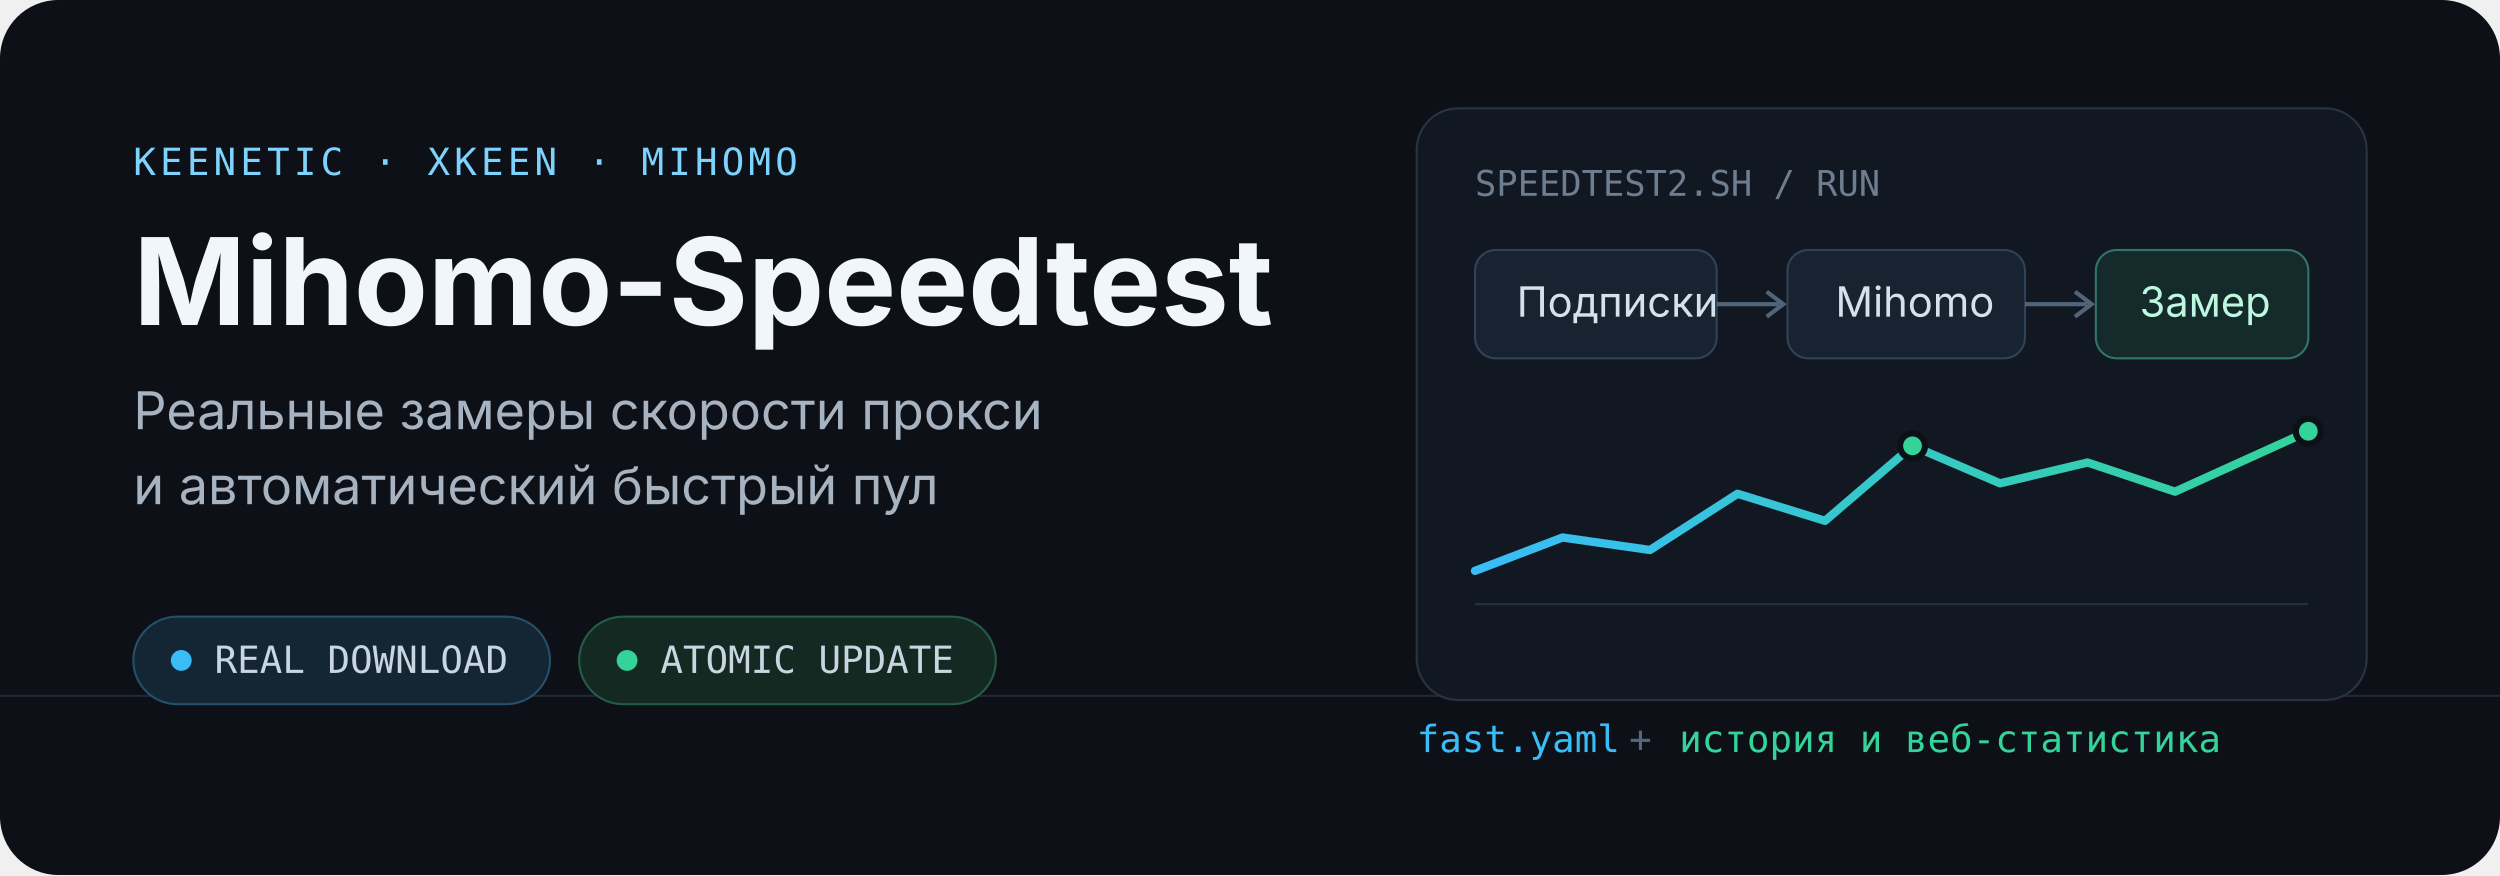
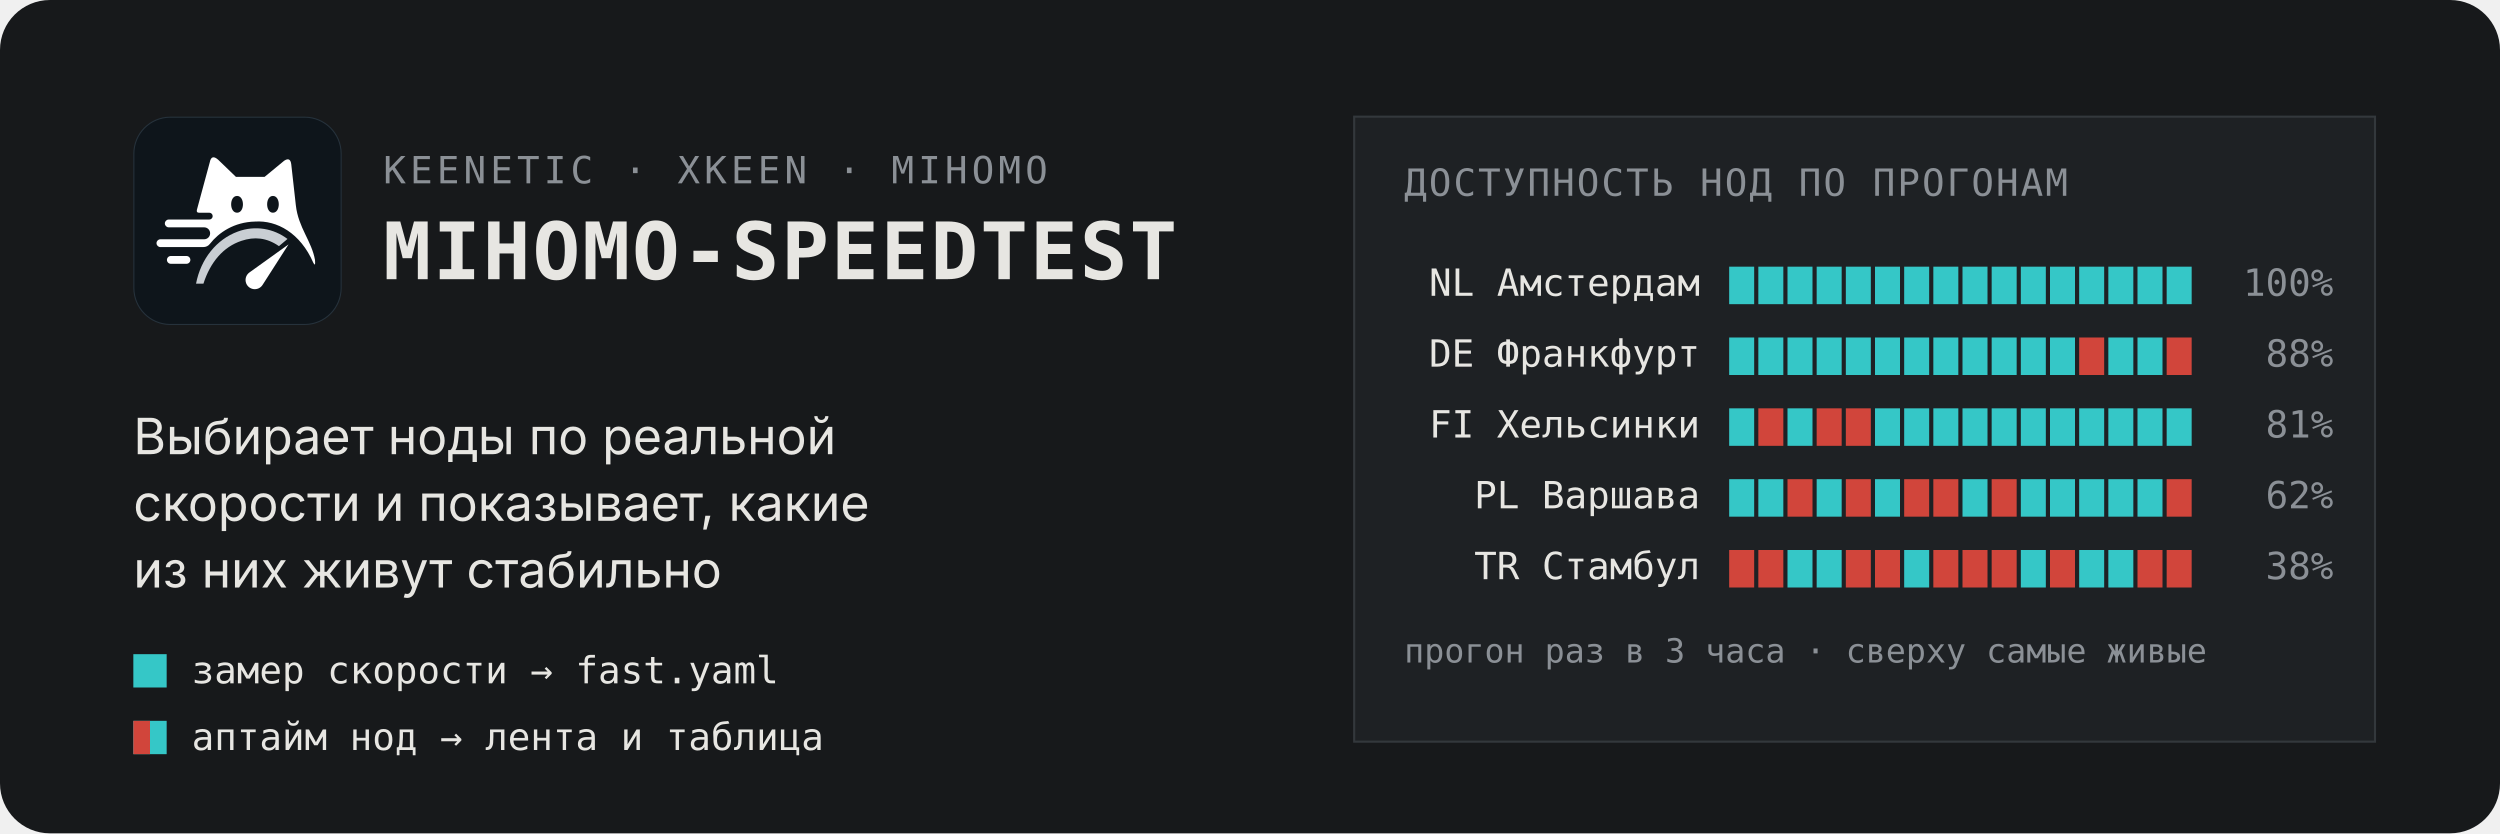
- <svg xmlns="http://www.w3.org/2000/svg" width="1200" height="420" viewBox="0 0 1200 420" role="img" aria-labelledby="title desc">
-   <defs>
-     <linearGradient id="chart" x1="0" y1="0" x2="1" y2="0">
-       <stop offset="0" stop-color="#38bdf8" />
-       <stop offset="1" stop-color="#34d399" />
-     </linearGradient>
-   </defs>
-   <rect width="1200" height="420" rx="28" fill="#0d1117" />
-   <path d="M0 334 H1200" stroke="#212936" />
-   <g id="title-block" transform="translate(64 58)">
-     <text x="0" y="26" fill="#7dd3fc" font-family="ui-monospace, SFMono-Regular, Menlo, monospace" font-size="18" letter-spacing="2">KEENETIC · XKEEN · MIHOMO</text>
-     <text x="0" y="98" fill="#f0f6fc" font-family="-apple-system, BlinkMacSystemFont, Segoe UI, sans-serif" font-size="58" font-weight="700">Mihomo-Speedtest</text>
-     <text x="0" y="148" fill="#a8b3c2" font-family="-apple-system, BlinkMacSystemFont, Segoe UI, sans-serif" font-size="25">Реальные замеры скорости прокси</text>
-     <text x="0" y="184" fill="#a8b3c2" font-family="-apple-system, BlinkMacSystemFont, Segoe UI, sans-serif" font-size="25">и автоматический быстрый пул</text>
-     <g transform="translate(0 238)" font-family="ui-monospace, SFMono-Regular, Menlo, monospace" font-size="18">
-       <rect width="200" height="42" rx="21" fill="#142533" stroke="#24506a" />
-       <circle cx="23" cy="21" r="5" fill="#38bdf8" />
-       <text x="39" y="27" fill="#c9d6e2">REAL DOWNLOAD</text>
-       <rect x="214" width="200" height="42" rx="21" fill="#142921" stroke="#245c45" />
-       <circle cx="237" cy="21" r="5" fill="#34d399" />
-       <text x="253" y="27" fill="#c9d6e2">ATOMIC UPDATE</text>
+ <svg xmlns="http://www.w3.org/2000/svg" width="1200" height="400" viewBox="0 0 1200 400" role="img" aria-labelledby="title desc">
+   <rect width="1200" height="400" rx="24" fill="#17191b" />
+   <g transform="translate(64 56) scale(0.5)">
+     <rect x="0.5" y="0.5" width="199" height="199" rx="35" fill="#0e151b" stroke="#26323c" />
+     <g transform="translate(-14 -3)" fill="#fff">
+       <path d="M50 140.5H65" fill="none" stroke="#fff" stroke-width="7.5" stroke-linecap="round" />
+       <path fill-rule="evenodd" d="M75 92.5 87.4 46.7Q89 38.7 95.4 44.3L112.5 60.8H140L158.8 45.3Q164.7 41.4 165.6 48.7L170 88C172.4 109.7 185.2 122.3 188.4 140.6Q189 147.6 186.8 143.3C174.3 114.6 151.8 102.3 130.8 103.7 110.7 104.2 96.1 114.2 87.6 125Q85.2 128.2 81 128.2H40A3.75 3.75 0 0 1 40 120.7H82A5.725 5.725 0 0 0 82 109.25H48A3.75 3.75 0 0 1 48 101.75H86.9A3.275 3.275 0 0 0 86.9 95.2H77Q74.4 95.2 75 92.5ZM113.6 79.1C106 79.1 106 95.2 113.6 95.2 121.1 95.2 121.1 79.1 113.6 79.1ZM148 79.1C140.6 79.1 140.6 95.2 148 95.2 155.5 95.2 155.5 79.1 148 79.1Z" />
+       <path fill="#c9ced3" d="M74.2 163.3C78.8 139.4 94 120.7 114.3 113.3 131.1 107.1 148.8 110.4 162 120.4L153.8 127.3C141.9 119 130 118.1 117.8 122.2 100.4 128 88 142.5 81.3 163.3Z" />
+       <path d="M163 125.6 138 164.6A8.85 8.85 0 1 1 125.4 152.6Z" />
    </g>
  </g>
-   <g id="project-flow" transform="translate(680 52)">
-     <rect width="456" height="284" rx="20" fill="#111821" stroke="#293342" />
-     <text x="28" y="42" fill="#6e7d90" font-family="ui-monospace, SFMono-Regular, Menlo, monospace" font-size="17">SPEEDTEST2.SH / RUN</text>
-     <g font-family="-apple-system, BlinkMacSystemFont, Segoe UI, sans-serif" font-size="20">
-       <rect x="28" y="68" width="116" height="52" rx="10" fill="#182331" stroke="#304258" />
-       <text x="48" y="100" fill="#d7e1ec">Подписки</text>
-       <path d="M144 94 H174" stroke="#52647a" stroke-width="2" />
-       <path d="M168 88 L176 94 L168 100" fill="none" stroke="#52647a" stroke-width="2" />
-       <rect x="178" y="68" width="114" height="52" rx="10" fill="#182331" stroke="#304258" />
-       <text x="201" y="100" fill="#d7e1ec">Mihomo</text>
-       <path d="M292 94 H322" stroke="#52647a" stroke-width="2" />
-       <path d="M316 88 L324 94 L316 100" fill="none" stroke="#52647a" stroke-width="2" />
-       <rect x="326" y="68" width="102" height="52" rx="10" fill="#152a2a" stroke="#2f7668" />
-       <text x="347" y="100" fill="#bdf7df">Замер</text>
-     </g>
-     <g transform="translate(28 150)">
-       <path d="M0 72 L42 56 L84 62 L126 35 L168 48 L210 12 L252 30 L294 20 L336 34 L400 5" fill="none" stroke="url(#chart)" stroke-width="4" stroke-linecap="round" stroke-linejoin="round" />
-       <path d="M0 88 H400" stroke="#273140" />
-       <circle cx="210" cy="12" r="6" fill="#34d399" stroke="#0d1117" stroke-width="3" />
-       <circle cx="400" cy="5" r="6" fill="#34d399" stroke="#0d1117" stroke-width="3" />
-     </g>
+   <g id="title-block" font-family="ui-monospace, SFMono-Regular, Menlo, Consolas, monospace">
+     <text x="184" y="88" fill="#8b9096" font-size="18" letter-spacing="2">KEENETIC · XKEEN · MIHOMO</text>
+     <text x="184" y="134" fill="#e7e6e2" font-size="38" font-weight="700" letter-spacing="1">MIHOMO-SPEEDTEST</text>
  </g>
-   <g transform="translate(680 361)" font-family="ui-monospace, SFMono-Regular, Menlo, monospace" font-size="18">
-     <text x="0" y="0" fill="#38bdf8">fast.yaml</text>
-     <text x="102" y="0" fill="#56677c">+</text>
-     <text x="126" y="0" fill="#34d399">история и веб-статистика</text>
+   <g id="promise" font-family="-apple-system, BlinkMacSystemFont, Segoe UI, sans-serif" font-size="24" fill="#e7e6e2">
+     <text x="64" y="218">Выбирает ноды по реальной</text>
+     <text x="64" y="250">скорости и показывает, какие</text>
+     <text x="64" y="282">из них живут стабильно</text>
+   </g>
+   <g id="pillars" font-family="ui-monospace, SFMono-Regular, Menlo, Consolas, monospace" font-size="18">
+     <rect x="64" y="314" width="16" height="16" fill="#35c7c7" />
+     <text x="92" y="328" fill="#e7e6e2">замер скорости → fast.yaml</text>
+     <rect x="64" y="346" width="16" height="16" fill="#35c7c7" />
+     <rect x="64" y="346" width="8" height="16" fill="#d1453b" />
+     <text x="92" y="360" fill="#e7e6e2">аптайм нод → лента и таблица</text>
+   </g>
+   <g id="uptime-panel">
+     <rect x="650" y="56" width="490" height="300" fill="#1e2124" stroke="#33383c" />
+     <text x="674" y="94" fill="#8b9096" font-family="ui-monospace, SFMono-Regular, Menlo, Consolas, monospace" font-size="18" letter-spacing="1">ДОСТУПНОСТЬ НОД ПО ПРОГОНАМ</text>
+     <text x="816" y="142" text-anchor="end" fill="#e7e6e2" font-family="ui-monospace, SFMono-Regular, Menlo, Consolas, monospace" font-size="18">NL Амстердам</text>
+     <rect x="830" y="128" width="12" height="18" fill="#35c7c7" />
+     <rect x="844" y="128" width="12" height="18" fill="#35c7c7" />
+     <rect x="858" y="128" width="12" height="18" fill="#35c7c7" />
+     <rect x="872" y="128" width="12" height="18" fill="#35c7c7" />
+     <rect x="886" y="128" width="12" height="18" fill="#35c7c7" />
+     <rect x="900" y="128" width="12" height="18" fill="#35c7c7" />
+     <rect x="914" y="128" width="12" height="18" fill="#35c7c7" />
+     <rect x="928" y="128" width="12" height="18" fill="#35c7c7" />
+     <rect x="942" y="128" width="12" height="18" fill="#35c7c7" />
+     <rect x="956" y="128" width="12" height="18" fill="#35c7c7" />
+     <rect x="970" y="128" width="12" height="18" fill="#35c7c7" />
+     <rect x="984" y="128" width="12" height="18" fill="#35c7c7" />
+     <rect x="998" y="128" width="12" height="18" fill="#35c7c7" />
+     <rect x="1012" y="128" width="12" height="18" fill="#35c7c7" />
+     <rect x="1026" y="128" width="12" height="18" fill="#35c7c7" />
+     <rect x="1040" y="128" width="12" height="18" fill="#35c7c7" />
+     <text x="1120" y="142" text-anchor="end" fill="#8b9096" font-family="ui-monospace, SFMono-Regular, Menlo, Consolas, monospace" font-size="18">100%</text>
+     <text x="816" y="176" text-anchor="end" fill="#e7e6e2" font-family="ui-monospace, SFMono-Regular, Menlo, Consolas, monospace" font-size="18">DE Франкфурт</text>
+     <rect x="830" y="162" width="12" height="18" fill="#35c7c7" />
+     <rect x="844" y="162" width="12" height="18" fill="#35c7c7" />
+     <rect x="858" y="162" width="12" height="18" fill="#35c7c7" />
+     <rect x="872" y="162" width="12" height="18" fill="#35c7c7" />
+     <rect x="886" y="162" width="12" height="18" fill="#35c7c7" />
+     <rect x="900" y="162" width="12" height="18" fill="#35c7c7" />
+     <rect x="914" y="162" width="12" height="18" fill="#35c7c7" />
+     <rect x="928" y="162" width="12" height="18" fill="#35c7c7" />
+     <rect x="942" y="162" width="12" height="18" fill="#35c7c7" />
+     <rect x="956" y="162" width="12" height="18" fill="#35c7c7" />
+     <rect x="970" y="162" width="12" height="18" fill="#35c7c7" />
+     <rect x="984" y="162" width="12" height="18" fill="#35c7c7" />
+     <rect x="998" y="162" width="12" height="18" fill="#d1453b" />
+     <rect x="1012" y="162" width="12" height="18" fill="#35c7c7" />
+     <rect x="1026" y="162" width="12" height="18" fill="#35c7c7" />
+     <rect x="1040" y="162" width="12" height="18" fill="#d1453b" />
+     <text x="1120" y="176" text-anchor="end" fill="#8b9096" font-family="ui-monospace, SFMono-Regular, Menlo, Consolas, monospace" font-size="18">88%</text>
+     <text x="816" y="210" text-anchor="end" fill="#e7e6e2" font-family="ui-monospace, SFMono-Regular, Menlo, Consolas, monospace" font-size="18">FI Хельсинки</text>
+     <rect x="830" y="196" width="12" height="18" fill="#35c7c7" />
+     <rect x="844" y="196" width="12" height="18" fill="#d1453b" />
+     <rect x="858" y="196" width="12" height="18" fill="#35c7c7" />
+     <rect x="872" y="196" width="12" height="18" fill="#d1453b" />
+     <rect x="886" y="196" width="12" height="18" fill="#d1453b" />
+     <rect x="900" y="196" width="12" height="18" fill="#35c7c7" />
+     <rect x="914" y="196" width="12" height="18" fill="#35c7c7" />
+     <rect x="928" y="196" width="12" height="18" fill="#35c7c7" />
+     <rect x="942" y="196" width="12" height="18" fill="#35c7c7" />
+     <rect x="956" y="196" width="12" height="18" fill="#35c7c7" />
+     <rect x="970" y="196" width="12" height="18" fill="#35c7c7" />
+     <rect x="984" y="196" width="12" height="18" fill="#35c7c7" />
+     <rect x="998" y="196" width="12" height="18" fill="#35c7c7" />
+     <rect x="1012" y="196" width="12" height="18" fill="#35c7c7" />
+     <rect x="1026" y="196" width="12" height="18" fill="#35c7c7" />
+     <rect x="1040" y="196" width="12" height="18" fill="#35c7c7" />
+     <text x="1120" y="210" text-anchor="end" fill="#8b9096" font-family="ui-monospace, SFMono-Regular, Menlo, Consolas, monospace" font-size="18">81%</text>
+     <text x="816" y="244" text-anchor="end" fill="#e7e6e2" font-family="ui-monospace, SFMono-Regular, Menlo, Consolas, monospace" font-size="18">PL Варшава</text>
+     <rect x="830" y="230" width="12" height="18" fill="#35c7c7" />
+     <rect x="844" y="230" width="12" height="18" fill="#35c7c7" />
+     <rect x="858" y="230" width="12" height="18" fill="#d1453b" />
+     <rect x="872" y="230" width="12" height="18" fill="#35c7c7" />
+     <rect x="886" y="230" width="12" height="18" fill="#d1453b" />
+     <rect x="900" y="230" width="12" height="18" fill="#35c7c7" />
+     <rect x="914" y="230" width="12" height="18" fill="#d1453b" />
+     <rect x="928" y="230" width="12" height="18" fill="#d1453b" />
+     <rect x="942" y="230" width="12" height="18" fill="#35c7c7" />
+     <rect x="956" y="230" width="12" height="18" fill="#d1453b" />
+     <rect x="970" y="230" width="12" height="18" fill="#35c7c7" />
+     <rect x="984" y="230" width="12" height="18" fill="#35c7c7" />
+     <rect x="998" y="230" width="12" height="18" fill="#35c7c7" />
+     <rect x="1012" y="230" width="12" height="18" fill="#35c7c7" />
+     <rect x="1026" y="230" width="12" height="18" fill="#35c7c7" />
+     <rect x="1040" y="230" width="12" height="18" fill="#d1453b" />
+     <text x="1120" y="244" text-anchor="end" fill="#8b9096" font-family="ui-monospace, SFMono-Regular, Menlo, Consolas, monospace" font-size="18">62%</text>
+     <text x="816" y="278" text-anchor="end" fill="#e7e6e2" font-family="ui-monospace, SFMono-Regular, Menlo, Consolas, monospace" font-size="18">TR Стамбул</text>
+     <rect x="830" y="264" width="12" height="18" fill="#d1453b" />
+     <rect x="844" y="264" width="12" height="18" fill="#d1453b" />
+     <rect x="858" y="264" width="12" height="18" fill="#35c7c7" />
+     <rect x="872" y="264" width="12" height="18" fill="#35c7c7" />
+     <rect x="886" y="264" width="12" height="18" fill="#d1453b" />
+     <rect x="900" y="264" width="12" height="18" fill="#d1453b" />
+     <rect x="914" y="264" width="12" height="18" fill="#35c7c7" />
+     <rect x="928" y="264" width="12" height="18" fill="#d1453b" />
+     <rect x="942" y="264" width="12" height="18" fill="#d1453b" />
+     <rect x="956" y="264" width="12" height="18" fill="#d1453b" />
+     <rect x="970" y="264" width="12" height="18" fill="#35c7c7" />
+     <rect x="984" y="264" width="12" height="18" fill="#d1453b" />
+     <rect x="998" y="264" width="12" height="18" fill="#35c7c7" />
+     <rect x="1012" y="264" width="12" height="18" fill="#35c7c7" />
+     <rect x="1026" y="264" width="12" height="18" fill="#d1453b" />
+     <rect x="1040" y="264" width="12" height="18" fill="#d1453b" />
+     <text x="1120" y="278" text-anchor="end" fill="#8b9096" font-family="ui-monospace, SFMono-Regular, Menlo, Consolas, monospace" font-size="18">38%</text>
+     <text x="674" y="318" fill="#8b9096" font-family="ui-monospace, SFMono-Regular, Menlo, Consolas, monospace" font-size="16">прогон раз в 3 часа · сверху самые живые</text>
  </g>
</svg>
